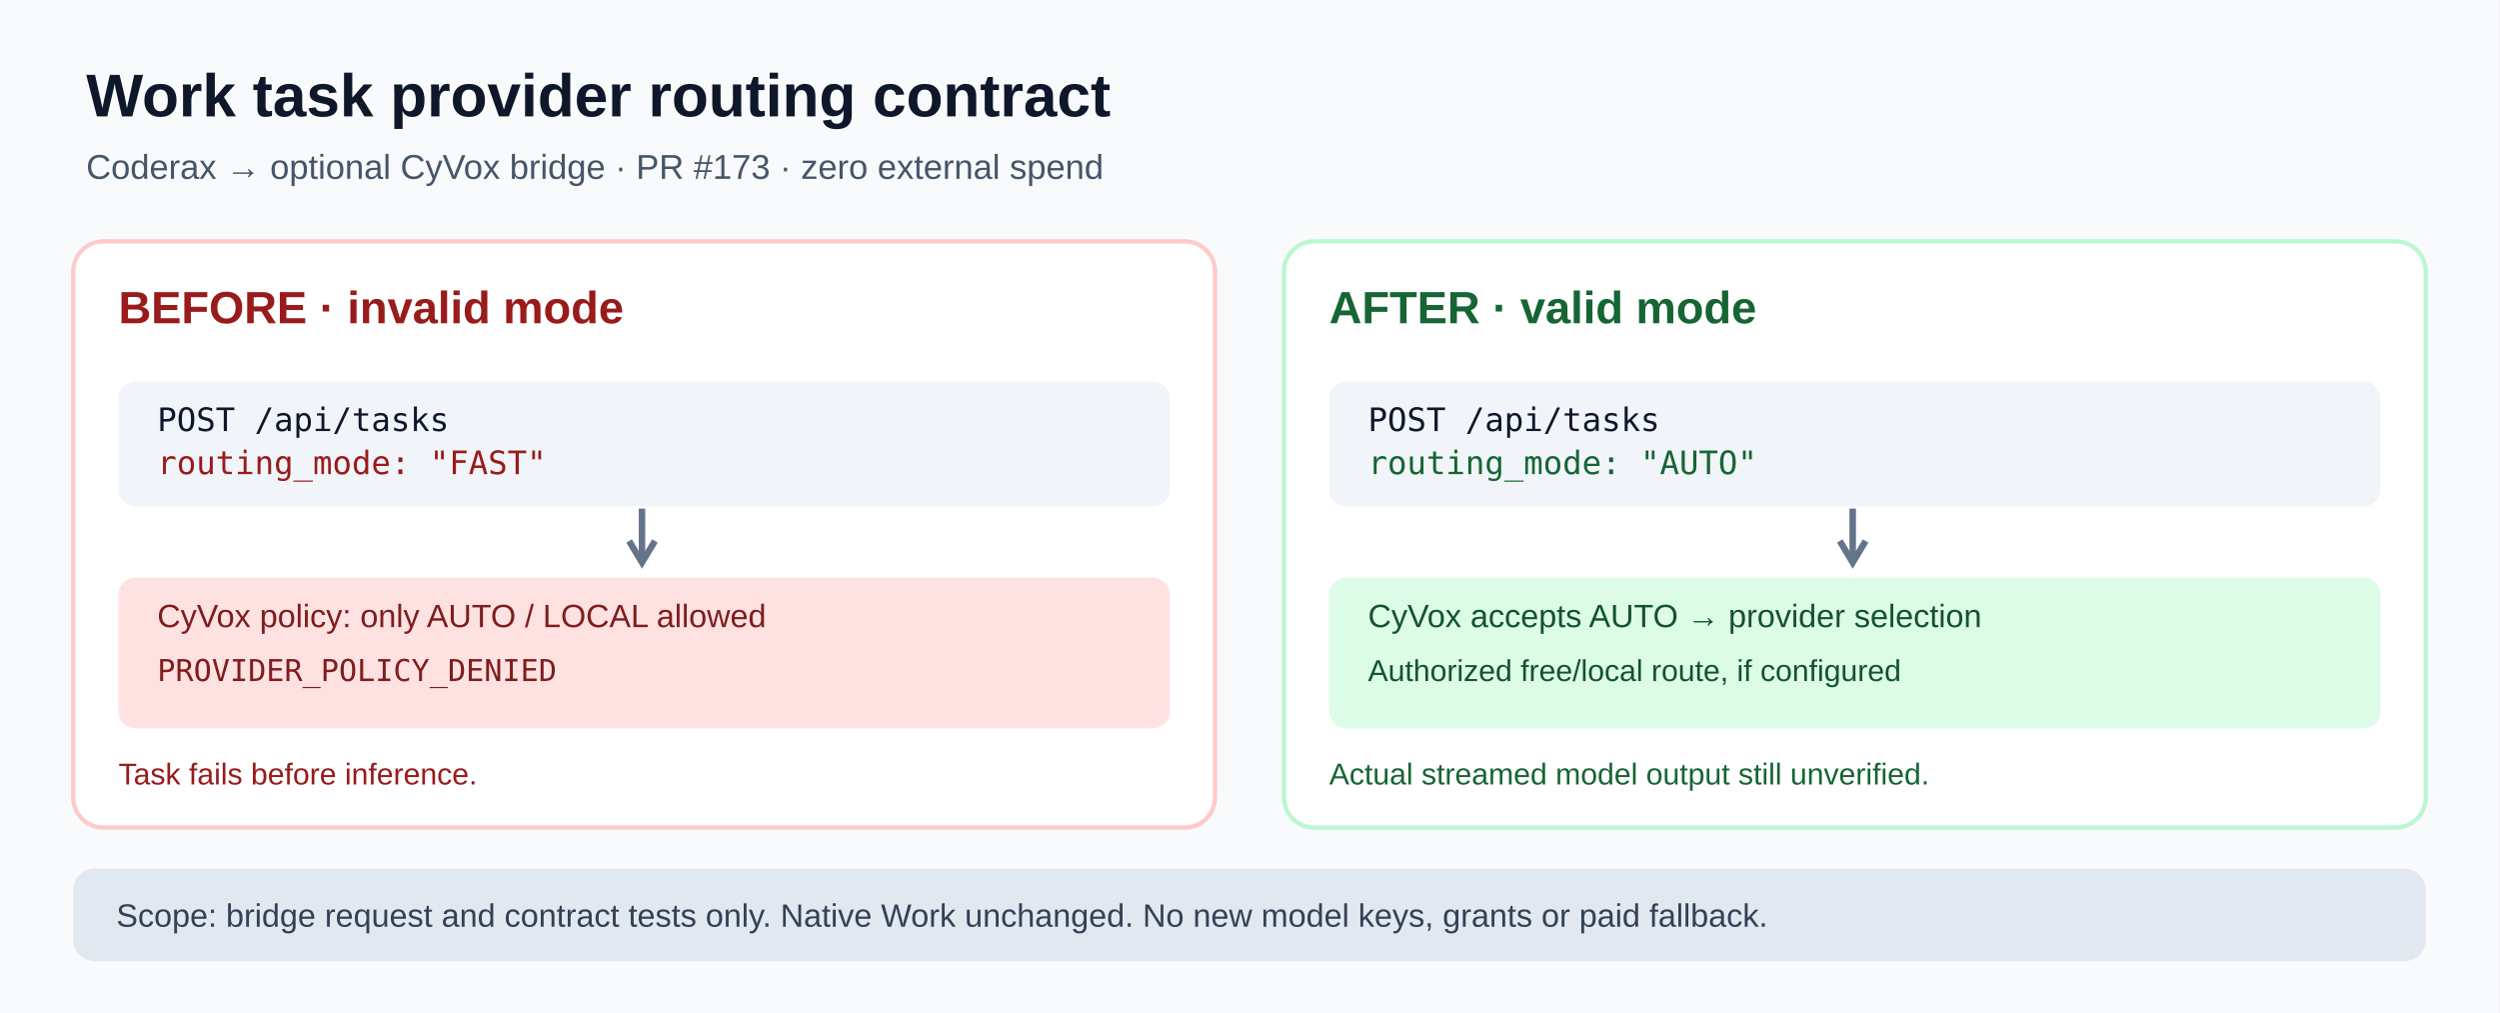
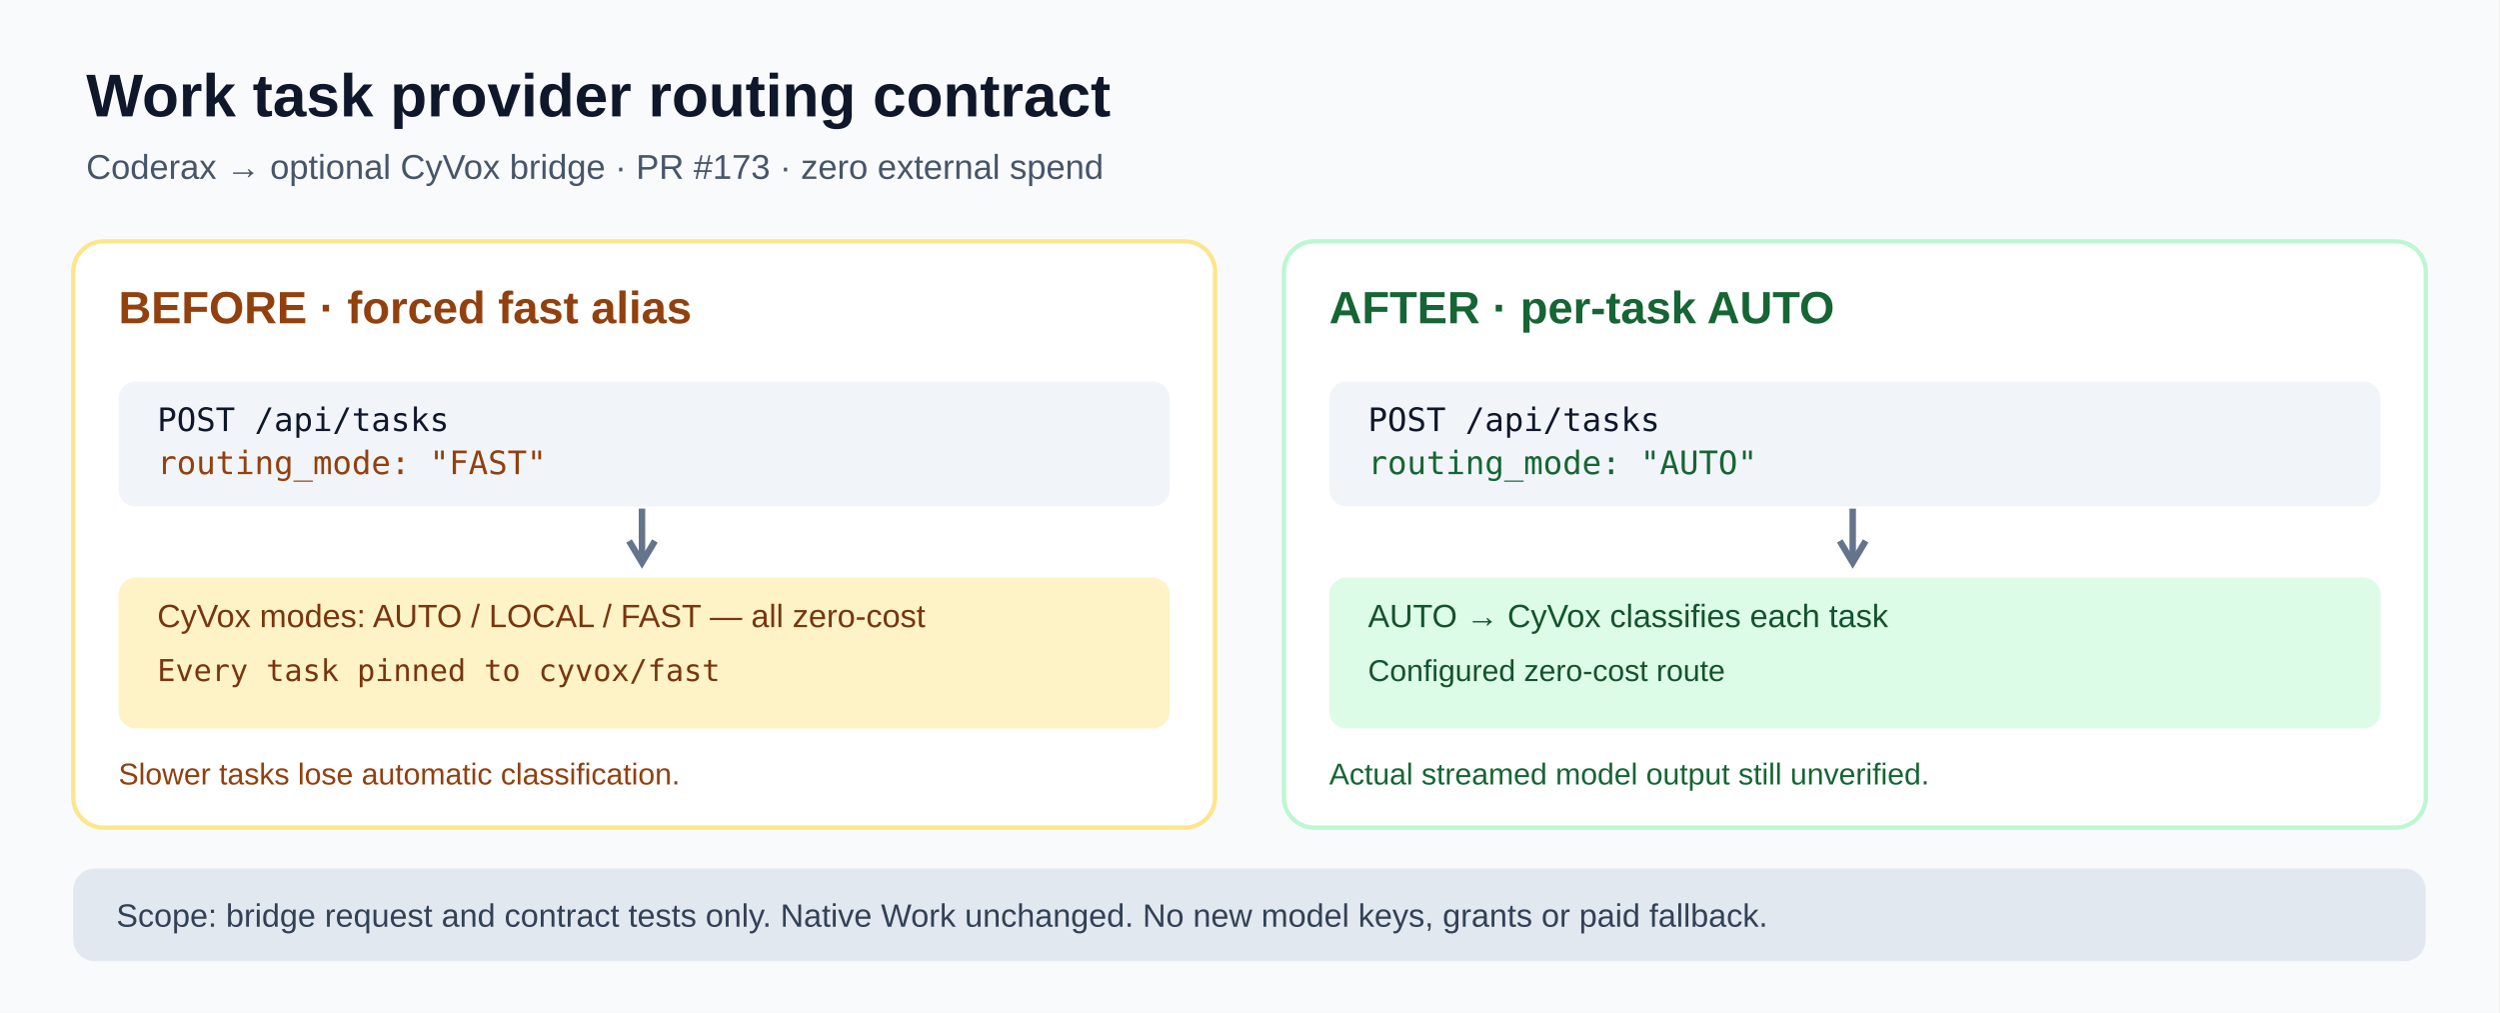
<svg xmlns="http://www.w3.org/2000/svg" viewBox="0 0 1160 470" role="img" aria-labelledby="title desc">
  <rect width="1160" height="470" fill="#f8fafc" />
  <text x="40" y="54" font-family="Arial,sans-serif" font-size="28" font-weight="700" fill="#0f172a">Work task provider routing contract</text>
  <text x="40" y="83" font-family="Arial,sans-serif" font-size="16" fill="#475569">Coderax → optional CyVox bridge · PR #173 · zero external spend</text>
-   <rect x="34" y="112" width="530" height="272" rx="14" fill="#fff" stroke="#fecaca" stroke-width="2" />
+   <rect x="34" y="112" width="530" height="272" rx="14" fill="#fff" stroke="#fde68a" stroke-width="2" />
  <rect x="596" y="112" width="530" height="272" rx="14" fill="#fff" stroke="#bbf7d0" stroke-width="2" />
-   <text x="55" y="150" font-family="Arial,sans-serif" font-size="21" font-weight="700" fill="#991b1b">BEFORE · invalid mode</text>
-   <text x="617" y="150" font-family="Arial,sans-serif" font-size="21" font-weight="700" fill="#166534">AFTER · valid mode</text>
+   <text x="55" y="150" font-family="Arial,sans-serif" font-size="21" font-weight="700" fill="#92400e">BEFORE · forced fast alias</text>
+   <text x="617" y="150" font-family="Arial,sans-serif" font-size="21" font-weight="700" fill="#166534">AFTER · per-task AUTO</text>
  <rect x="55" y="177" width="488" height="58" rx="8" fill="#f1f5f9" />
  <rect x="617" y="177" width="488" height="58" rx="8" fill="#f1f5f9" />
  <text x="73" y="200" font-family="monospace" font-size="15" fill="#0f172a">POST /api/tasks</text>
-   <text x="73" y="220" font-family="monospace" font-size="15" fill="#991b1b">routing_mode: "FAST"</text>
+   <text x="73" y="220" font-family="monospace" font-size="15" fill="#92400e">routing_mode: "FAST"</text>
  <text x="635" y="200" font-family="monospace" font-size="15" fill="#0f172a">POST /api/tasks</text>
  <text x="635" y="220" font-family="monospace" font-size="15" fill="#166534">routing_mode: "AUTO"</text>
  <path d="M298 236 V259 M860 236 V259" stroke="#64748b" stroke-width="3" />
  <path d="M292 251 L298 261 L304 251 M854 251 L860 261 L866 251" stroke="#64748b" stroke-width="3" fill="none" />
-   <rect x="55" y="268" width="488" height="70" rx="8" fill="#fee2e2" />
-   <text x="73" y="291" font-family="Arial,sans-serif" font-size="15" fill="#7f1d1d">CyVox policy: only AUTO / LOCAL allowed</text>
-   <text x="73" y="316" font-family="monospace" font-size="14" fill="#7f1d1d">PROVIDER_POLICY_DENIED</text>
+   <rect x="55" y="268" width="488" height="70" rx="8" fill="#fef3c7" />
+   <text x="73" y="291" font-family="Arial,sans-serif" font-size="15" fill="#78350f">CyVox modes: AUTO / LOCAL / FAST — all zero-cost</text>
+   <text x="73" y="316" font-family="monospace" font-size="14" fill="#78350f">Every task pinned to cyvox/fast</text>
  <rect x="617" y="268" width="488" height="70" rx="8" fill="#dcfce7" />
-   <text x="635" y="291" font-family="Arial,sans-serif" font-size="15" fill="#14532d">CyVox accepts AUTO → provider selection</text>
-   <text x="635" y="316" font-family="Arial,sans-serif" font-size="14" fill="#14532d">Authorized free/local route, if configured</text>
-   <text x="55" y="364" font-family="Arial,sans-serif" font-size="14" fill="#991b1b">Task fails before inference.</text>
+   <text x="635" y="291" font-family="Arial,sans-serif" font-size="15" fill="#14532d">AUTO → CyVox classifies each task</text>
+   <text x="635" y="316" font-family="Arial,sans-serif" font-size="14" fill="#14532d">Configured zero-cost route</text>
+   <text x="55" y="364" font-family="Arial,sans-serif" font-size="14" fill="#92400e">Slower tasks lose automatic classification.</text>
  <text x="617" y="364" font-family="Arial,sans-serif" font-size="14" fill="#166534">Actual streamed model output still unverified.</text>
  <rect x="34" y="403" width="1092" height="43" rx="10" fill="#e2e8f0" />
  <text x="54" y="430" font-family="Arial,sans-serif" font-size="15" fill="#334155">Scope: bridge request and contract tests only. Native Work unchanged. No new model keys, grants or paid fallback.</text>
</svg>
